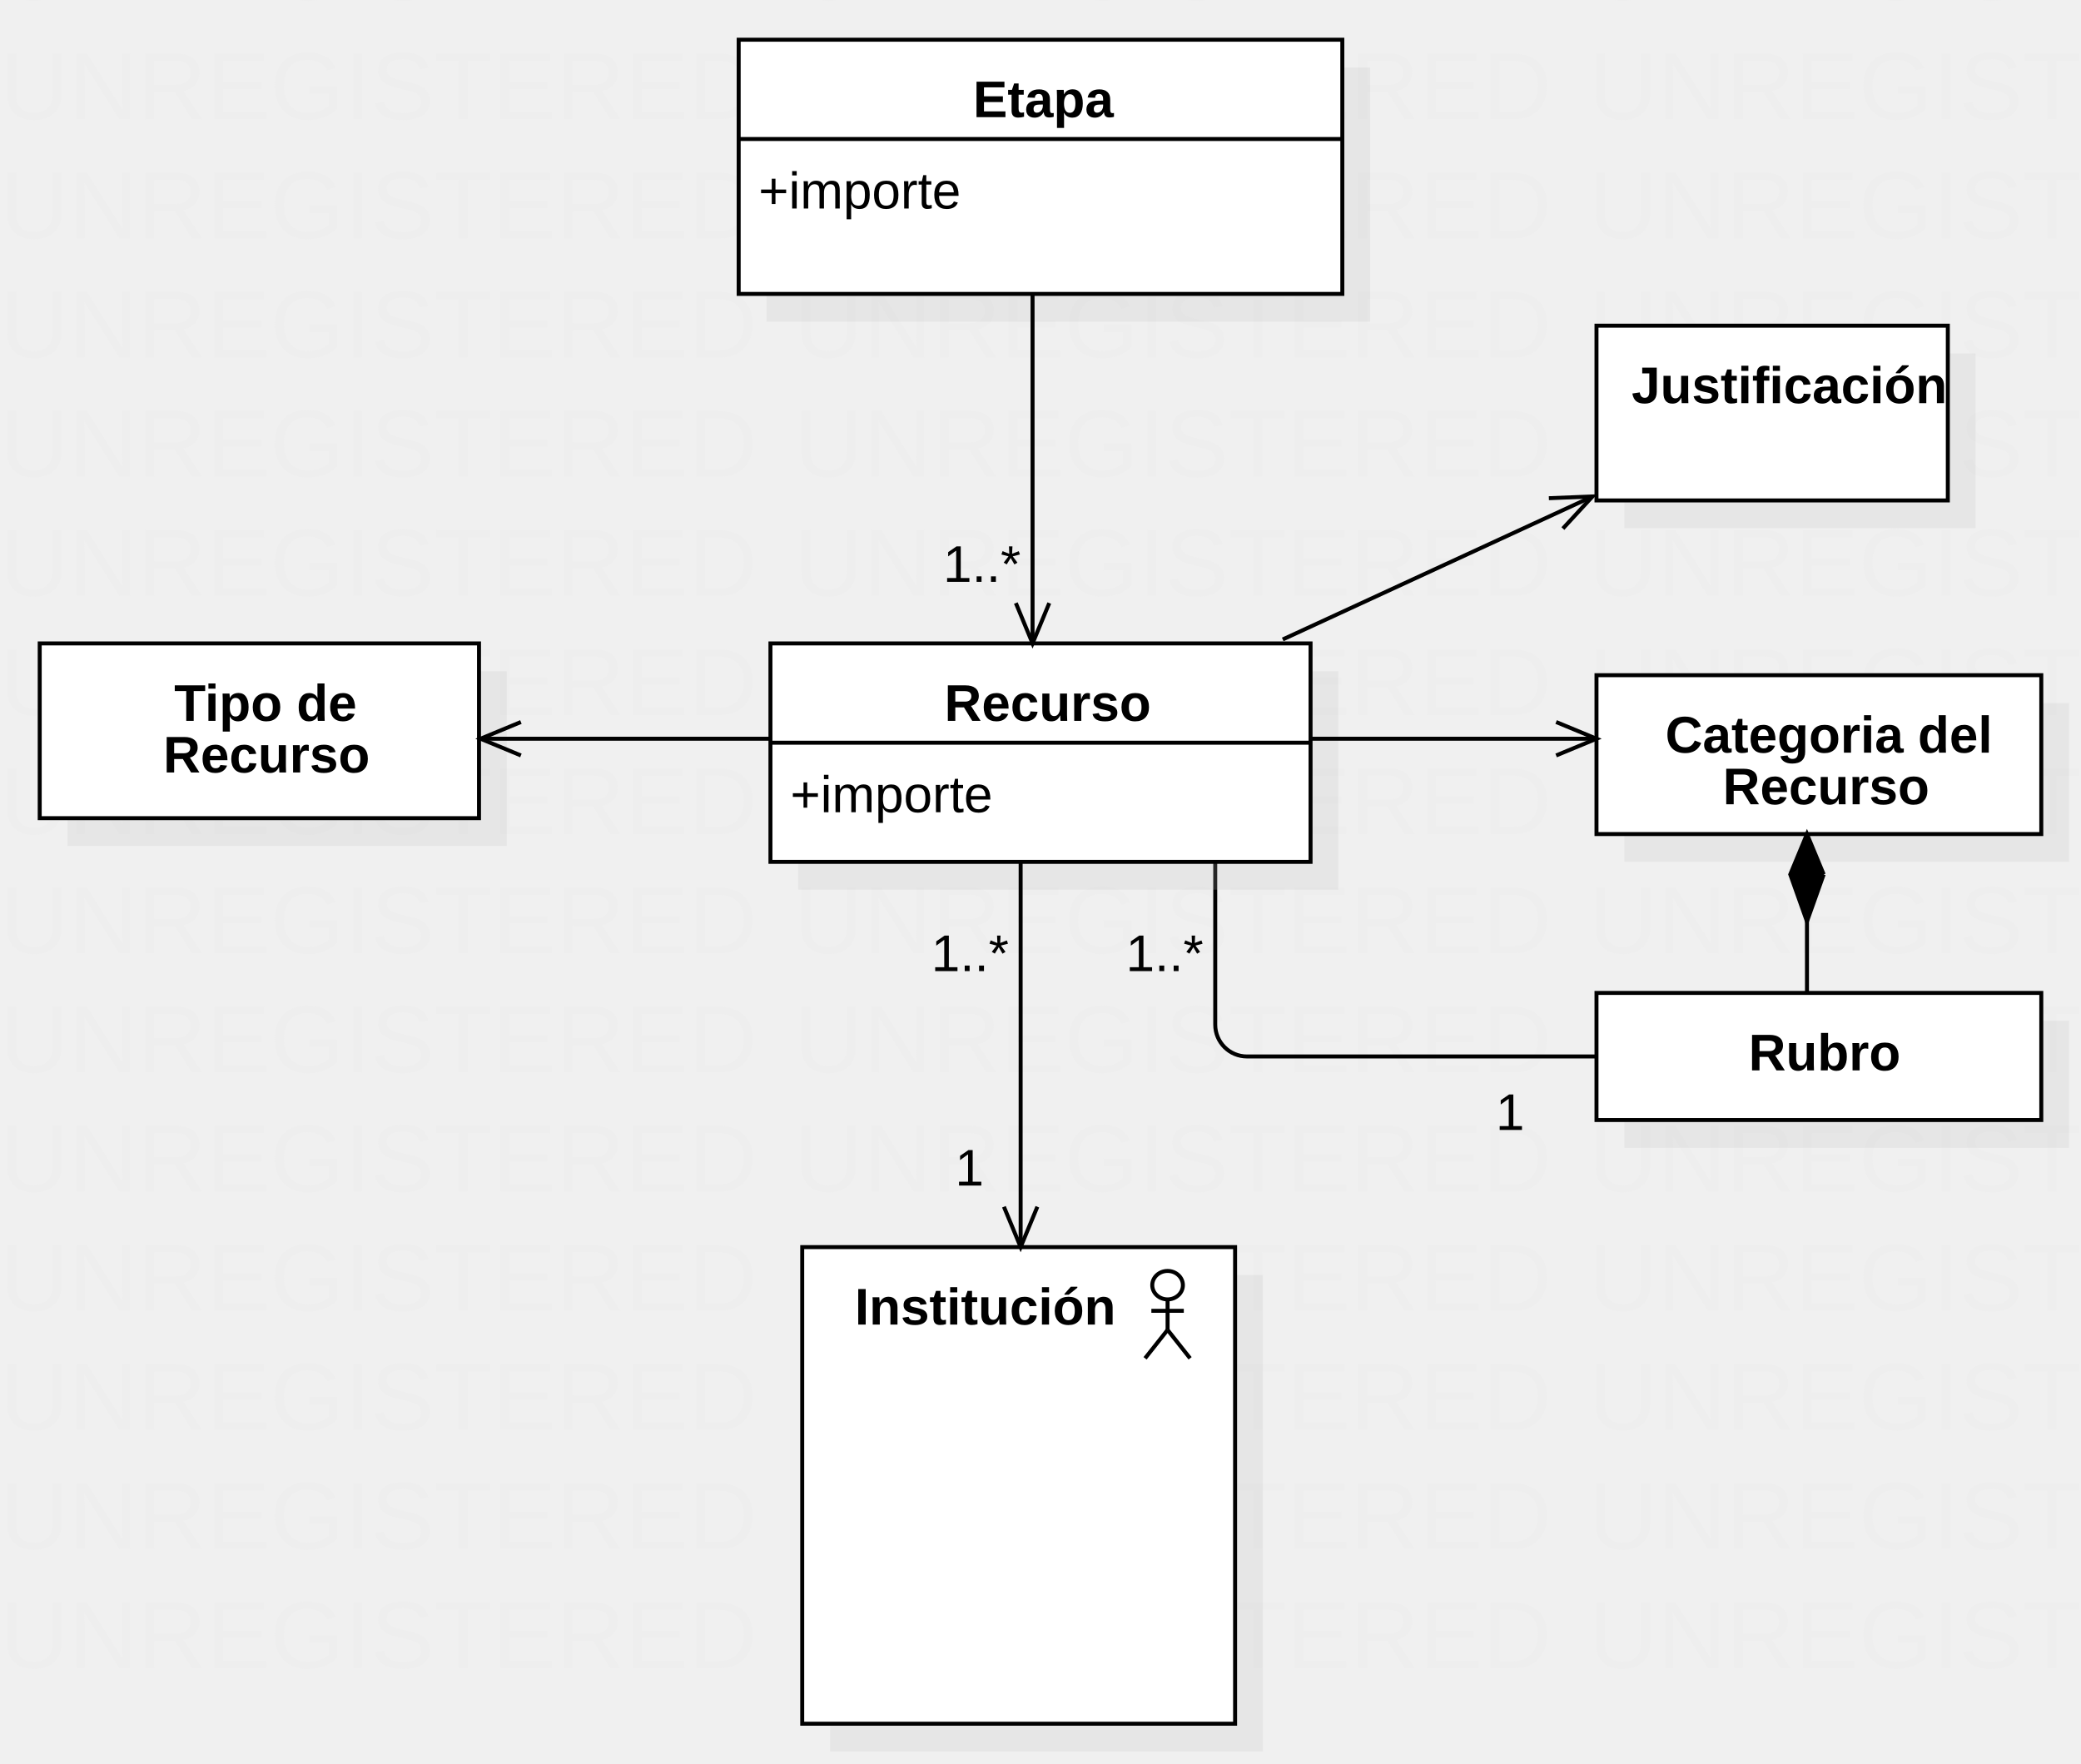
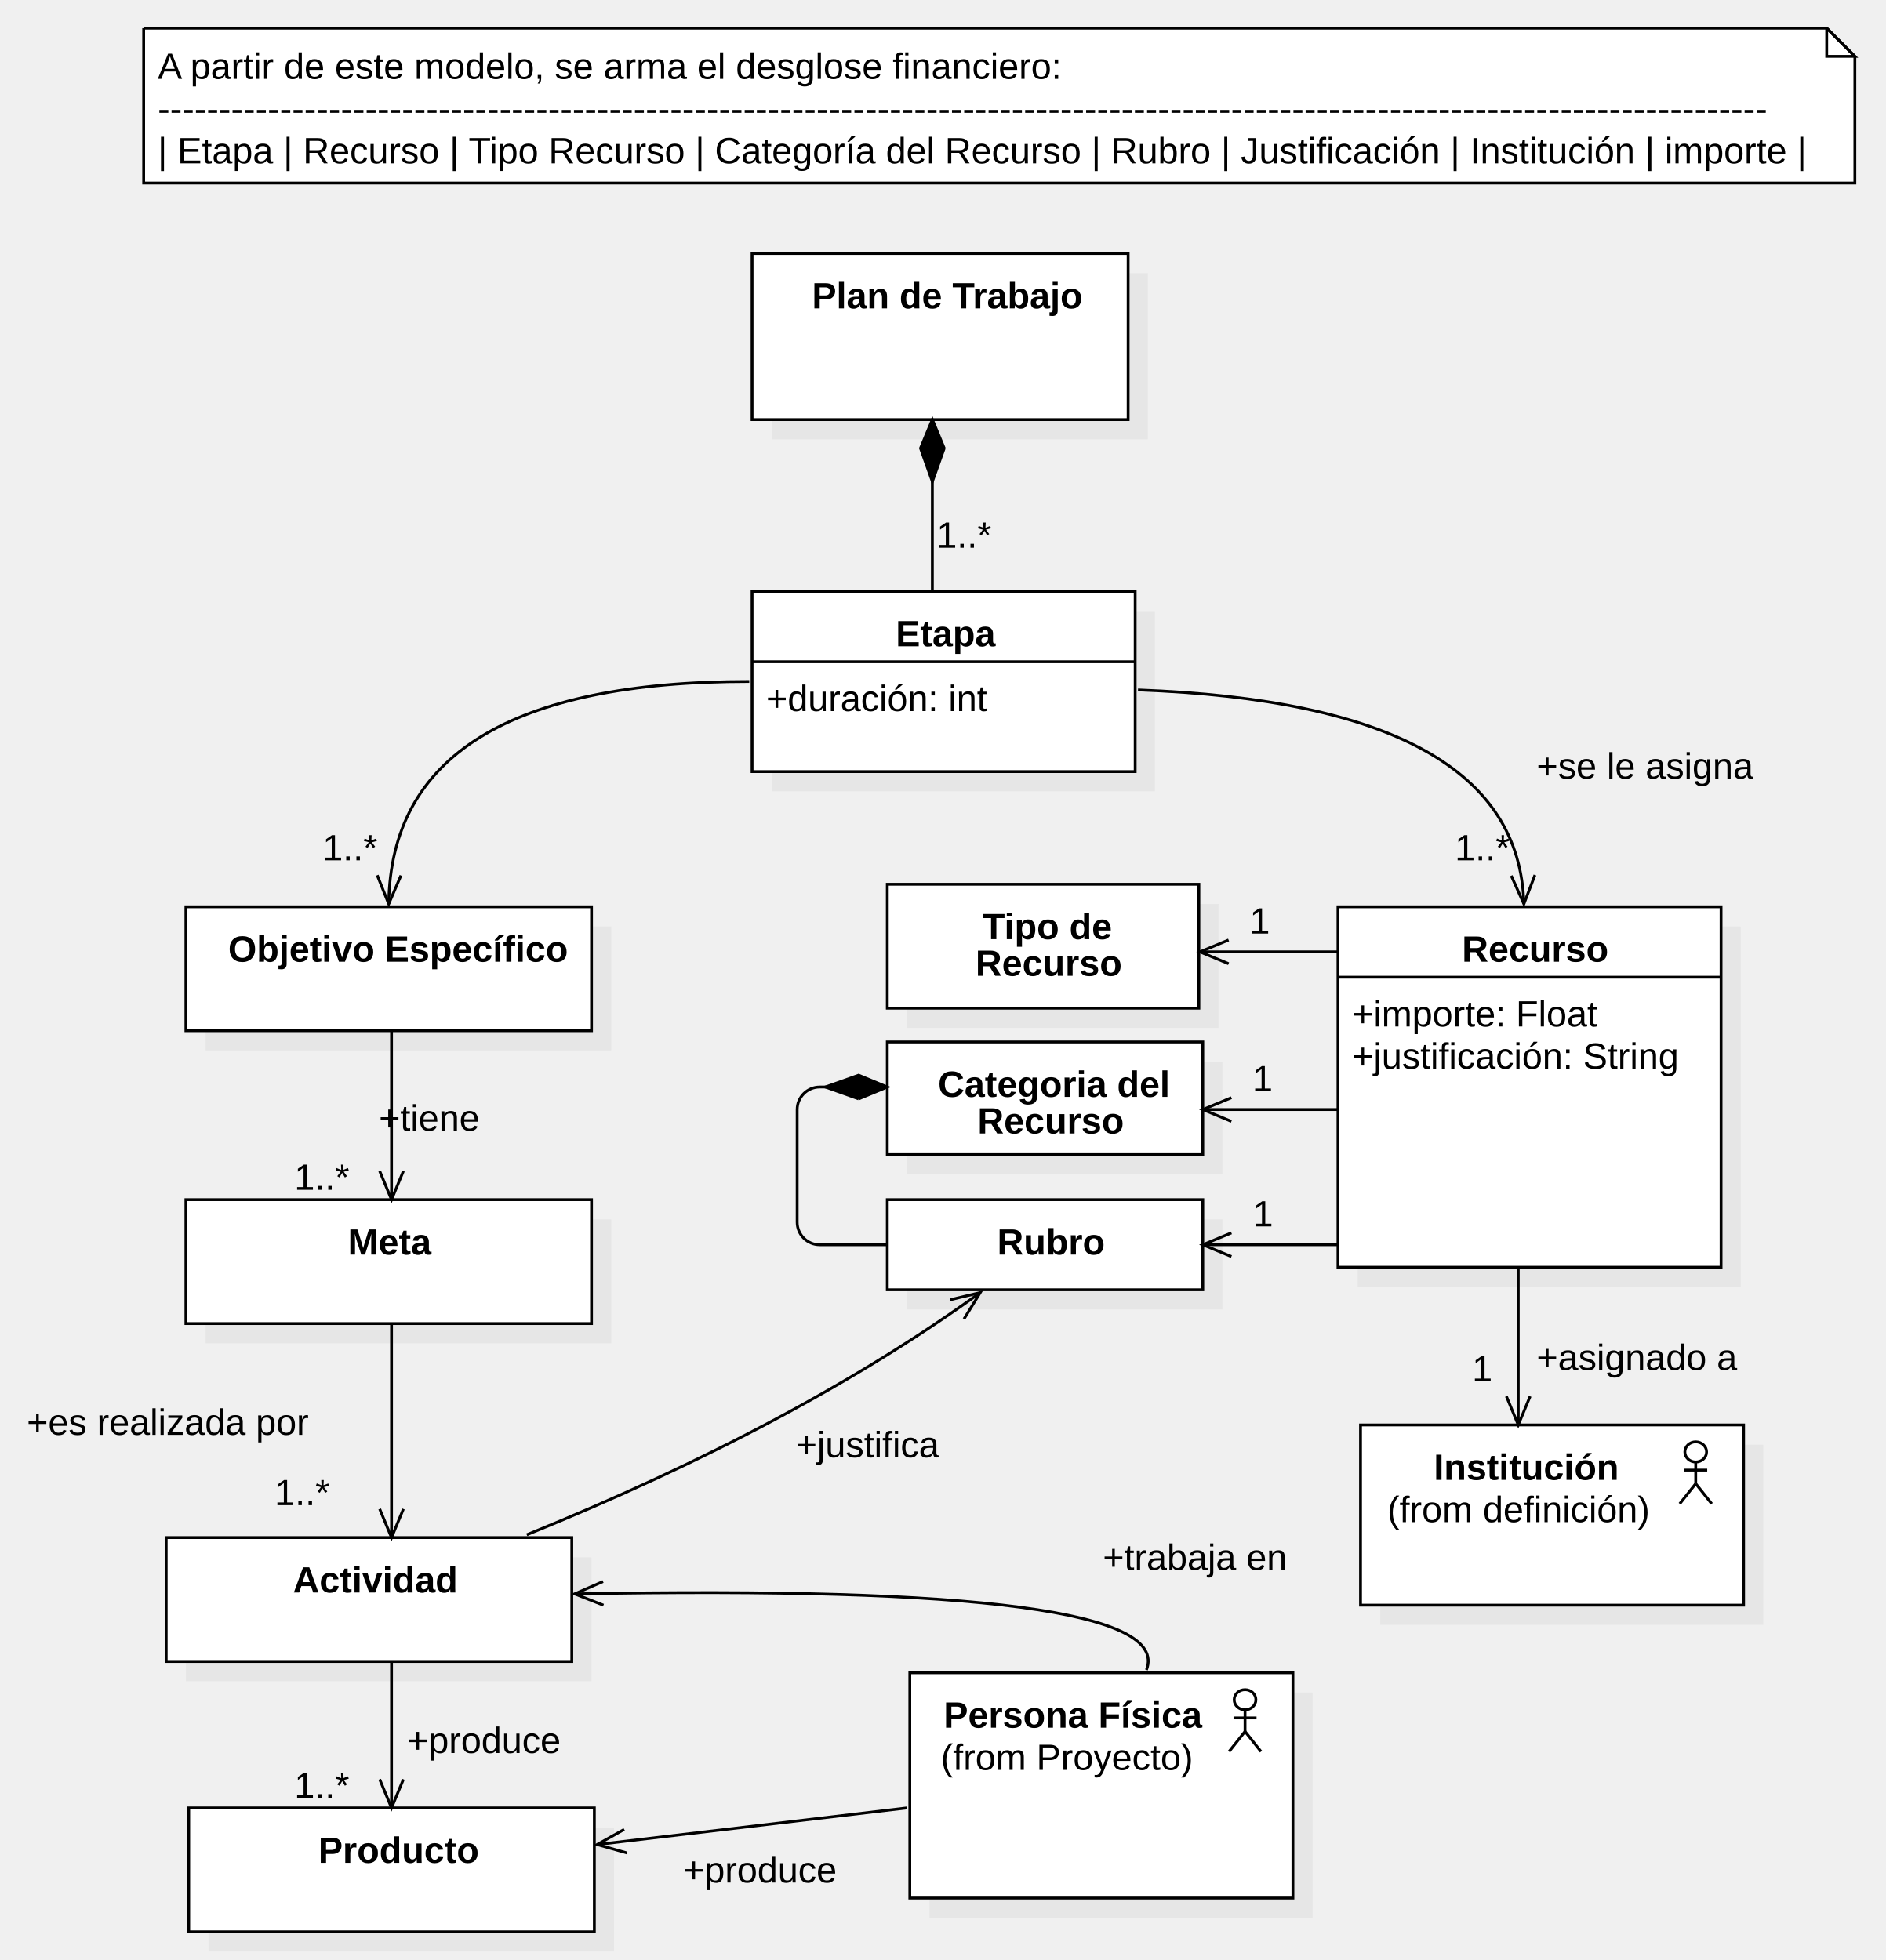
- <svg xmlns="http://www.w3.org/2000/svg" version="1.1" width="524" height="444">
+ <svg xmlns="http://www.w3.org/2000/svg" version="1.1" width="669.5" height="696">
  <defs />
  <g>
-     <text fill="#eeeeee" stroke="none" font-family="Arial" font-size="24px" font-style="normal" font-weight="normal" text-decoration="none" x="0" y="0">UNREGISTERED</text>
-     <text fill="#eeeeee" stroke="none" font-family="Arial" font-size="24px" font-style="normal" font-weight="normal" text-decoration="none" x="0" y="30">UNREGISTERED</text>
-     <text fill="#eeeeee" stroke="none" font-family="Arial" font-size="24px" font-style="normal" font-weight="normal" text-decoration="none" x="0" y="60">UNREGISTERED</text>
-     <text fill="#eeeeee" stroke="none" font-family="Arial" font-size="24px" font-style="normal" font-weight="normal" text-decoration="none" x="0" y="90">UNREGISTERED</text>
-     <text fill="#eeeeee" stroke="none" font-family="Arial" font-size="24px" font-style="normal" font-weight="normal" text-decoration="none" x="0" y="120">UNREGISTERED</text>
-     <text fill="#eeeeee" stroke="none" font-family="Arial" font-size="24px" font-style="normal" font-weight="normal" text-decoration="none" x="0" y="150">UNREGISTERED</text>
-     <text fill="#eeeeee" stroke="none" font-family="Arial" font-size="24px" font-style="normal" font-weight="normal" text-decoration="none" x="0" y="180">UNREGISTERED</text>
-     <text fill="#eeeeee" stroke="none" font-family="Arial" font-size="24px" font-style="normal" font-weight="normal" text-decoration="none" x="0" y="210">UNREGISTERED</text>
-     <text fill="#eeeeee" stroke="none" font-family="Arial" font-size="24px" font-style="normal" font-weight="normal" text-decoration="none" x="0" y="240">UNREGISTERED</text>
-     <text fill="#eeeeee" stroke="none" font-family="Arial" font-size="24px" font-style="normal" font-weight="normal" text-decoration="none" x="0" y="270">UNREGISTERED</text>
-     <text fill="#eeeeee" stroke="none" font-family="Arial" font-size="24px" font-style="normal" font-weight="normal" text-decoration="none" x="0" y="300">UNREGISTERED</text>
-     <text fill="#eeeeee" stroke="none" font-family="Arial" font-size="24px" font-style="normal" font-weight="normal" text-decoration="none" x="0" y="330">UNREGISTERED</text>
-     <text fill="#eeeeee" stroke="none" font-family="Arial" font-size="24px" font-style="normal" font-weight="normal" text-decoration="none" x="0" y="360">UNREGISTERED</text>
-     <text fill="#eeeeee" stroke="none" font-family="Arial" font-size="24px" font-style="normal" font-weight="normal" text-decoration="none" x="0" y="390">UNREGISTERED</text>
-     <text fill="#eeeeee" stroke="none" font-family="Arial" font-size="24px" font-style="normal" font-weight="normal" text-decoration="none" x="0" y="420">UNREGISTERED</text>
-     <text fill="#eeeeee" stroke="none" font-family="Arial" font-size="24px" font-style="normal" font-weight="normal" text-decoration="none" x="200" y="0">UNREGISTERED</text>
-     <text fill="#eeeeee" stroke="none" font-family="Arial" font-size="24px" font-style="normal" font-weight="normal" text-decoration="none" x="200" y="30">UNREGISTERED</text>
-     <text fill="#eeeeee" stroke="none" font-family="Arial" font-size="24px" font-style="normal" font-weight="normal" text-decoration="none" x="200" y="60">UNREGISTERED</text>
-     <text fill="#eeeeee" stroke="none" font-family="Arial" font-size="24px" font-style="normal" font-weight="normal" text-decoration="none" x="200" y="90">UNREGISTERED</text>
-     <text fill="#eeeeee" stroke="none" font-family="Arial" font-size="24px" font-style="normal" font-weight="normal" text-decoration="none" x="200" y="120">UNREGISTERED</text>
-     <text fill="#eeeeee" stroke="none" font-family="Arial" font-size="24px" font-style="normal" font-weight="normal" text-decoration="none" x="200" y="150">UNREGISTERED</text>
-     <text fill="#eeeeee" stroke="none" font-family="Arial" font-size="24px" font-style="normal" font-weight="normal" text-decoration="none" x="200" y="180">UNREGISTERED</text>
-     <text fill="#eeeeee" stroke="none" font-family="Arial" font-size="24px" font-style="normal" font-weight="normal" text-decoration="none" x="200" y="210">UNREGISTERED</text>
-     <text fill="#eeeeee" stroke="none" font-family="Arial" font-size="24px" font-style="normal" font-weight="normal" text-decoration="none" x="200" y="240">UNREGISTERED</text>
-     <text fill="#eeeeee" stroke="none" font-family="Arial" font-size="24px" font-style="normal" font-weight="normal" text-decoration="none" x="200" y="270">UNREGISTERED</text>
-     <text fill="#eeeeee" stroke="none" font-family="Arial" font-size="24px" font-style="normal" font-weight="normal" text-decoration="none" x="200" y="300">UNREGISTERED</text>
-     <text fill="#eeeeee" stroke="none" font-family="Arial" font-size="24px" font-style="normal" font-weight="normal" text-decoration="none" x="200" y="330">UNREGISTERED</text>
-     <text fill="#eeeeee" stroke="none" font-family="Arial" font-size="24px" font-style="normal" font-weight="normal" text-decoration="none" x="200" y="360">UNREGISTERED</text>
-     <text fill="#eeeeee" stroke="none" font-family="Arial" font-size="24px" font-style="normal" font-weight="normal" text-decoration="none" x="200" y="390">UNREGISTERED</text>
-     <text fill="#eeeeee" stroke="none" font-family="Arial" font-size="24px" font-style="normal" font-weight="normal" text-decoration="none" x="200" y="420">UNREGISTERED</text>
-     <text fill="#eeeeee" stroke="none" font-family="Arial" font-size="24px" font-style="normal" font-weight="normal" text-decoration="none" x="400" y="0">UNREGISTERED</text>
-     <text fill="#eeeeee" stroke="none" font-family="Arial" font-size="24px" font-style="normal" font-weight="normal" text-decoration="none" x="400" y="30">UNREGISTERED</text>
-     <text fill="#eeeeee" stroke="none" font-family="Arial" font-size="24px" font-style="normal" font-weight="normal" text-decoration="none" x="400" y="60">UNREGISTERED</text>
-     <text fill="#eeeeee" stroke="none" font-family="Arial" font-size="24px" font-style="normal" font-weight="normal" text-decoration="none" x="400" y="90">UNREGISTERED</text>
-     <text fill="#eeeeee" stroke="none" font-family="Arial" font-size="24px" font-style="normal" font-weight="normal" text-decoration="none" x="400" y="120">UNREGISTERED</text>
-     <text fill="#eeeeee" stroke="none" font-family="Arial" font-size="24px" font-style="normal" font-weight="normal" text-decoration="none" x="400" y="150">UNREGISTERED</text>
-     <text fill="#eeeeee" stroke="none" font-family="Arial" font-size="24px" font-style="normal" font-weight="normal" text-decoration="none" x="400" y="180">UNREGISTERED</text>
-     <text fill="#eeeeee" stroke="none" font-family="Arial" font-size="24px" font-style="normal" font-weight="normal" text-decoration="none" x="400" y="210">UNREGISTERED</text>
-     <text fill="#eeeeee" stroke="none" font-family="Arial" font-size="24px" font-style="normal" font-weight="normal" text-decoration="none" x="400" y="240">UNREGISTERED</text>
-     <text fill="#eeeeee" stroke="none" font-family="Arial" font-size="24px" font-style="normal" font-weight="normal" text-decoration="none" x="400" y="270">UNREGISTERED</text>
-     <text fill="#eeeeee" stroke="none" font-family="Arial" font-size="24px" font-style="normal" font-weight="normal" text-decoration="none" x="400" y="300">UNREGISTERED</text>
-     <text fill="#eeeeee" stroke="none" font-family="Arial" font-size="24px" font-style="normal" font-weight="normal" text-decoration="none" x="400" y="330">UNREGISTERED</text>
-     <text fill="#eeeeee" stroke="none" font-family="Arial" font-size="24px" font-style="normal" font-weight="normal" text-decoration="none" x="400" y="360">UNREGISTERED</text>
-     <text fill="#eeeeee" stroke="none" font-family="Arial" font-size="24px" font-style="normal" font-weight="normal" text-decoration="none" x="400" y="390">UNREGISTERED</text>
-     <text fill="#eeeeee" stroke="none" font-family="Arial" font-size="24px" font-style="normal" font-weight="normal" text-decoration="none" x="400" y="420">UNREGISTERED</text>
-     <g transform="translate(-54,-638) scale(1,1)">
-       <rect fill="#C0C0C0" stroke="none" x="247" y="655" width="152" height="64" opacity="0.2" />
-     </g>
-     <g transform="translate(-54,-638) scale(1,1)">
-       <rect fill="#ffffff" stroke="none" x="240" y="648" width="152" height="64" />
-     </g>
-     <g transform="translate(-54,-638) scale(1,1)">
-       <path fill="none" stroke="#000000" d="M 240 648 L 392 648 L 392 712 L 240 712 L 240 648 Z Z" stroke-miterlimit="10" />
-     </g>
-     <g transform="translate(-54,-638) scale(1,1)">
-       <path fill="none" stroke="#000000" d="M 240 673 L 392 673" stroke-miterlimit="10" />
-     </g>
-     <g transform="translate(-54,-638) scale(1,1)">
-       <g>
-         <path fill="none" stroke="none" />
-         <text fill="#000000" stroke="none" font-family="Arial" font-size="13px" font-style="normal" font-weight="bold" text-decoration="none" x="299.014" y="667.5">Etapa</text>
-       </g>
-     </g>
-     <g transform="translate(-54,-638) scale(1,1)">
-       <g>
-         <path fill="none" stroke="none" />
-         <text fill="#000000" stroke="none" font-family="Arial" font-size="13px" font-style="normal" font-weight="normal" text-decoration="none" x="245" y="690.5">+importe</text>
-       </g>
-     </g>
-     <g transform="translate(-54,-638) scale(1,1)">
-       <rect fill="#C0C0C0" stroke="none" x="463" y="895" width="112" height="32" opacity="0.2" />
-     </g>
-     <g transform="translate(-54,-638) scale(1,1)">
-       <rect fill="#ffffff" stroke="none" x="456" y="888" width="112" height="32" />
-     </g>
-     <g transform="translate(-54,-638) scale(1,1)">
-       <path fill="none" stroke="#000000" d="M 456 888 L 568 888 L 568 920 L 456 920 L 456 888 Z Z" stroke-miterlimit="10" />
-     </g>
-     <g transform="translate(-54,-638) scale(1,1)">
-       <g>
-         <path fill="none" stroke="none" />
-         <text fill="#000000" stroke="none" font-family="Arial" font-size="13px" font-style="normal" font-weight="bold" text-decoration="none" x="494.296" y="907.5">Rubro</text>
-       </g>
-     </g>
-     <g transform="translate(-54,-638) scale(1,1)">
-       <path fill="none" stroke="#000000" d="M 360 855 L 360 896 M 360 896 A 8 8 0 0 0 368 904 L 456 904" stroke-miterlimit="10" />
-     </g>
-     <g transform="translate(-54,-638) scale(1,1)">
-       <g>
-         <path fill="none" stroke="none" />
-         <text fill="#000000" stroke="none" font-family="Arial" font-size="13px" font-style="normal" font-weight="normal" text-decoration="none" x="337.5" y="882.5">1..*</text>
-       </g>
-     </g>
-     <g transform="translate(-54,-638) scale(1,1)">
-       <g>
-         <path fill="none" stroke="none" />
-         <text fill="#000000" stroke="none" font-family="Arial" font-size="13px" font-style="normal" font-weight="normal" text-decoration="none" x="430.641" y="922.5">1</text>
-       </g>
-     </g>
-     <g transform="translate(-54,-638) scale(1,1)">
-       <rect fill="#C0C0C0" stroke="none" x="71" y="807" width="110.613" height="44" opacity="0.2" />
-     </g>
-     <g transform="translate(-54,-638) scale(1,1)">
-       <rect fill="#ffffff" stroke="none" x="64" y="800" width="110.613" height="44" />
-     </g>
-     <g transform="translate(-54,-638) scale(1,1)">
-       <path fill="none" stroke="#000000" d="M 64 800 L 174.613 800 L 174.613 844 L 64 844 L 64 800 Z Z" stroke-miterlimit="10" />
-     </g>
-     <g transform="translate(-54,-638) scale(1,1)">
-       <g>
-         <path fill="none" stroke="none" />
-         <text fill="#000000" stroke="none" font-family="Arial" font-size="13px" font-style="normal" font-weight="bold" text-decoration="none" x="97.867" y="819.5">Tipo de</text>
-         <text fill="#000000" stroke="none" font-family="Arial" font-size="13px" font-style="normal" font-weight="bold" text-decoration="none" x="95.103" y="832.5">Recurso</text>
-       </g>
-     </g>
-     <g transform="translate(-54,-638) scale(1,1)">
-       <rect fill="#C0C0C0" stroke="none" x="463" y="815" width="112" height="40" opacity="0.2" />
-     </g>
-     <g transform="translate(-54,-638) scale(1,1)">
-       <rect fill="#ffffff" stroke="none" x="456" y="808" width="112" height="40" />
-     </g>
-     <g transform="translate(-54,-638) scale(1,1)">
-       <path fill="none" stroke="#000000" d="M 456 808 L 568 808 L 568 848 L 456 848 L 456 808 Z Z" stroke-miterlimit="10" />
-     </g>
-     <g transform="translate(-54,-638) scale(1,1)">
-       <g>
-         <path fill="none" stroke="none" />
-         <text fill="#000000" stroke="none" font-family="Arial" font-size="13px" font-style="normal" font-weight="bold" text-decoration="none" x="473.336" y="827.5">Categoria del</text>
-         <text fill="#000000" stroke="none" font-family="Arial" font-size="13px" font-style="normal" font-weight="bold" text-decoration="none" x="487.796" y="840.5">Recurso</text>
-       </g>
-     </g>
-     <g transform="translate(-54,-638) scale(1,1)">
-       <rect fill="#C0C0C0" stroke="none" x="255" y="807" width="136" height="55" opacity="0.2" />
-     </g>
-     <g transform="translate(-54,-638) scale(1,1)">
-       <rect fill="#ffffff" stroke="none" x="248" y="800" width="136" height="55" />
-     </g>
-     <g transform="translate(-54,-638) scale(1,1)">
-       <path fill="none" stroke="#000000" d="M 248 800 L 384 800 L 384 855 L 248 855 L 248 800 Z Z" stroke-miterlimit="10" />
-     </g>
-     <g transform="translate(-54,-638) scale(1,1)">
-       <path fill="none" stroke="#000000" d="M 248 825 L 384 825" stroke-miterlimit="10" />
-     </g>
-     <g transform="translate(-54,-638) scale(1,1)">
-       <g>
-         <path fill="none" stroke="none" />
-         <text fill="#000000" stroke="none" font-family="Arial" font-size="13px" font-style="normal" font-weight="bold" text-decoration="none" x="291.796" y="819.5">Recurso</text>
-       </g>
-     </g>
-     <g transform="translate(-54,-638) scale(1,1)">
-       <g>
-         <path fill="none" stroke="none" />
-         <text fill="#000000" stroke="none" font-family="Arial" font-size="13px" font-style="normal" font-weight="normal" text-decoration="none" x="253" y="842.5">+importe</text>
-       </g>
-     </g>
-     <g transform="translate(-54,-638) scale(1,1)">
-       <path fill="none" stroke="#000000" d="M 314 712 L 314 800" stroke-miterlimit="10" />
-     </g>
-     <g transform="translate(-54,-638) scale(1,1)">
-       <path fill="none" stroke="#000000" d="M 309.79 789.837 L 314 800 L 318.21 789.837" stroke-miterlimit="10" />
-     </g>
-     <g transform="translate(-54,-638) scale(1,1)">
-       <g>
-         <path fill="none" stroke="none" />
-         <text fill="#000000" stroke="none" font-family="Arial" font-size="13px" font-style="normal" font-weight="normal" text-decoration="none" x="291.5" y="784.5">1..*</text>
-       </g>
-     </g>
-     <g transform="translate(-54,-638) scale(1,1)">
-       <path fill="none" stroke="#000000" d="M 248 824 L 175 824" stroke-miterlimit="10" />
-     </g>
-     <g transform="translate(-54,-638) scale(1,1)">
-       <path fill="none" stroke="#000000" d="M 185.163 819.79 L 175 824 L 185.163 828.21" stroke-miterlimit="10" />
-     </g>
-     <g transform="translate(-54,-638) scale(1,1)">
-       <path fill="none" stroke="#000000" d="M 384 824 L 456 824" stroke-miterlimit="10" />
-     </g>
-     <g transform="translate(-54,-638) scale(1,1)">
-       <path fill="none" stroke="#000000" d="M 445.837 828.21 L 456 824 L 445.837 819.79" stroke-miterlimit="10" />
-     </g>
-     <g transform="translate(-54,-638) scale(1,1)">
-       <path fill="none" stroke="#000000" d="M 509 888 L 509 848" stroke-miterlimit="10" />
-     </g>
-     <g transform="translate(-54,-638) scale(1,1)">
-       <path fill="#000000" stroke="none" d="M 513.21 858.163 L 509 848 L 504.79 858.163 L 509 870" />
-     </g>
-     <g transform="translate(-54,-638) scale(1,1)">
-       <path fill="none" stroke="#000000" d="M 513.21 858.163 L 509 848 L 504.79 858.163 L 509 870 L 513.21 858.163" stroke-miterlimit="10" />
-     </g>
-     <g transform="translate(-54,-638) scale(1,1)">
-       <rect fill="#C0C0C0" stroke="none" x="263" y="959" width="109" height="120" opacity="0.2" />
-     </g>
-     <g transform="translate(-54,-638) scale(1,1)">
-       <rect fill="#ffffff" stroke="none" x="256" y="952" width="109" height="120" />
-     </g>
-     <g transform="translate(-54,-638) scale(1,1)">
-       <path fill="none" stroke="#000000" d="M 256 952 L 365 952 L 365 1072 L 256 1072 L 256 952 Z Z" stroke-miterlimit="10" />
-     </g>
-     <g transform="translate(-54,-638) scale(1,1)">
-       <path fill="#ffffff" stroke="none" d="M 344.143 961.58 C 344.143 959.603 345.87 958 348 958 C 350.13 958 351.857 959.603 351.857 961.58 C 351.857 963.557 350.13 965.16 348 965.16 C 345.87 965.16 344.143 963.557 344.143 961.58 Z" />
-     </g>
-     <g transform="translate(-54,-638) scale(1,1)">
-       <path fill="none" stroke="#000000" d="M 344.143 961.58 C 344.143 959.603 345.87 958 348 958 C 350.13 958 351.857 959.603 351.857 961.58 C 351.857 963.557 350.13 965.16 348 965.16 C 345.87 965.16 344.143 963.557 344.143 961.58 Z" stroke-miterlimit="10" />
-     </g>
-     <g transform="translate(-54,-638) scale(1,1)">
-       <path fill="none" stroke="#000000" d="M 348 965.16 L 348 972.84" stroke-miterlimit="10" />
-     </g>
-     <g transform="translate(-54,-638) scale(1,1)">
-       <path fill="none" stroke="#000000" d="M 343.916 968.04 L 352.084 968.04" stroke-miterlimit="10" />
-     </g>
-     <g transform="translate(-54,-638) scale(1,1)">
-       <path fill="none" stroke="#000000" d="M 348 972.84 L 342.327 980" stroke-miterlimit="10" />
-     </g>
-     <g transform="translate(-54,-638) scale(1,1)">
-       <path fill="none" stroke="#000000" d="M 348 972.84 L 353.673 980" stroke-miterlimit="10" />
-     </g>
-     <g transform="translate(-54,-638) scale(1,1)">
-       <g>
-         <path fill="none" stroke="none" />
-         <text fill="#000000" stroke="none" font-family="Arial" font-size="13px" font-style="normal" font-weight="bold" text-decoration="none" x="269.234" y="971.5">Institución</text>
-       </g>
-     </g>
-     <g transform="translate(-54,-638) scale(1,1)">
-       <path fill="none" stroke="#000000" d="M 311 855 L 311 952" stroke-miterlimit="10" />
-     </g>
-     <g transform="translate(-54,-638) scale(1,1)">
-       <path fill="none" stroke="#000000" d="M 306.79 941.837 L 311 952 L 315.21 941.837" stroke-miterlimit="10" />
-     </g>
-     <g transform="translate(-54,-638) scale(1,1)">
-       <g>
-         <path fill="none" stroke="none" />
-         <text fill="#000000" stroke="none" font-family="Arial" font-size="13px" font-style="normal" font-weight="normal" text-decoration="none" x="288.5" y="882.5">1..*</text>
-       </g>
-     </g>
-     <g transform="translate(-54,-638) scale(1,1)">
-       <g>
-         <path fill="none" stroke="none" />
-         <text fill="#000000" stroke="none" font-family="Arial" font-size="13px" font-style="normal" font-weight="normal" text-decoration="none" x="294.5" y="936.5">1</text>
-       </g>
-     </g>
-     <g transform="translate(-54,-638) scale(1,1)">
-       <rect fill="#C0C0C0" stroke="none" x="463" y="727" width="88.466" height="44" opacity="0.2" />
-     </g>
-     <g transform="translate(-54,-638) scale(1,1)">
-       <rect fill="#ffffff" stroke="none" x="456" y="720" width="88.466" height="44" />
-     </g>
-     <g transform="translate(-54,-638) scale(1,1)">
-       <path fill="none" stroke="#000000" d="M 456 720 L 544.466 720 L 544.466 764 L 456 764 L 456 720 Z Z" stroke-miterlimit="10" />
-     </g>
-     <g transform="translate(-54,-638) scale(1,1)">
-       <g>
-         <path fill="none" stroke="none" />
-         <text fill="#000000" stroke="none" font-family="Arial" font-size="13px" font-style="normal" font-weight="bold" text-decoration="none" x="464.829" y="739.5">Justificación</text>
-       </g>
-     </g>
-     <g transform="translate(-54,-638) scale(1,1)">
-       <path fill="none" stroke="#000000" d="M 377 799 L 455 763" stroke-miterlimit="10" />
-     </g>
-     <g transform="translate(-54,-638) scale(1,1)">
-       <path fill="none" stroke="#000000" d="M 447.537 771.081 L 455 763 L 444.009 763.437" stroke-miterlimit="10" />
+     <g transform="translate(-165,-14) scale(1,1)">
+       <rect fill="#C0C0C0" stroke="none" x="439" y="231" width="136" height="64" opacity="0.2" />
+     </g>
+     <g transform="translate(-165,-14) scale(1,1)">
+       <rect fill="#ffffff" stroke="none" x="432" y="224" width="136" height="64" />
+     </g>
+     <g transform="translate(-165,-14) scale(1,1)">
+       <path fill="none" stroke="#000000" d="M 432 224 L 568 224 L 568 288 L 432 288 L 432 224 Z Z" stroke-miterlimit="10" />
+     </g>
+     <g transform="translate(-165,-14) scale(1,1)">
+       <path fill="none" stroke="#000000" d="M 432 249 L 568 249" stroke-miterlimit="10" />
+     </g>
+     <g transform="translate(-165,-14) scale(1,1)">
+       <g>
+         <path fill="none" stroke="none" />
+         <text fill="#000000" stroke="none" font-family="Arial" font-size="13px" font-style="normal" font-weight="bold" text-decoration="none" x="483" y="243.5">Etapa</text>
+       </g>
+     </g>
+     <g transform="translate(-165,-14) scale(1,1)">
+       <g>
+         <path fill="none" stroke="none" />
+         <text fill="#000000" stroke="none" font-family="Arial" font-size="13px" font-style="normal" font-weight="normal" text-decoration="none" x="437" y="266.5">+duración: int</text>
+       </g>
+     </g>
+     <g transform="translate(-165,-14) scale(1,1)">
+       <rect fill="#C0C0C0" stroke="none" x="487" y="447" width="112" height="32" opacity="0.2" />
+     </g>
+     <g transform="translate(-165,-14) scale(1,1)">
+       <rect fill="#ffffff" stroke="none" x="480" y="440" width="112" height="32" />
+     </g>
+     <g transform="translate(-165,-14) scale(1,1)">
+       <path fill="none" stroke="#000000" d="M 480 440 L 592 440 L 592 472 L 480 472 L 480 440 Z Z" stroke-miterlimit="10" />
+     </g>
+     <g transform="translate(-165,-14) scale(1,1)">
+       <g>
+         <path fill="none" stroke="none" />
+         <text fill="#000000" stroke="none" font-family="Arial" font-size="13px" font-style="normal" font-weight="bold" text-decoration="none" x="519" y="459.5">Rubro</text>
+       </g>
+     </g>
+     <g transform="translate(-165,-14) scale(1,1)">
+       <path fill="none" stroke="#000000" d="M 640 456 L 592 456" stroke-miterlimit="10" />
+     </g>
+     <g transform="translate(-165,-14) scale(1,1)">
+       <path fill="none" stroke="#000000" d="M 602.163 451.79 L 592 456 L 602.163 460.21" stroke-miterlimit="10" />
+     </g>
+     <g transform="translate(-165,-14) scale(1,1)">
+       <g>
+         <path fill="none" stroke="none" />
+         <text fill="#000000" stroke="none" font-family="Arial" font-size="13px" font-style="normal" font-weight="normal" text-decoration="none" x="609.756" y="449.5">1</text>
+       </g>
+     </g>
+     <g transform="translate(-165,-14) scale(1,1)">
+       <rect fill="#C0C0C0" stroke="none" x="487" y="335" width="110.613" height="44" opacity="0.2" />
+     </g>
+     <g transform="translate(-165,-14) scale(1,1)">
+       <rect fill="#ffffff" stroke="none" x="480" y="328" width="110.613" height="44" />
+     </g>
+     <g transform="translate(-165,-14) scale(1,1)">
+       <path fill="none" stroke="#000000" d="M 480 328 L 590.613 328 L 590.613 372 L 480 372 L 480 328 Z Z" stroke-miterlimit="10" />
+     </g>
+     <g transform="translate(-165,-14) scale(1,1)">
+       <g>
+         <path fill="none" stroke="none" />
+         <text fill="#000000" stroke="none" font-family="Arial" font-size="13px" font-style="normal" font-weight="bold" text-decoration="none" x="513.807" y="347.5">Tipo de</text>
+         <text fill="#000000" stroke="none" font-family="Arial" font-size="13px" font-style="normal" font-weight="bold" text-decoration="none" x="511.307" y="360.5">Recurso</text>
+       </g>
+     </g>
+     <g transform="translate(-165,-14) scale(1,1)">
+       <rect fill="#C0C0C0" stroke="none" x="487" y="391" width="112" height="40" opacity="0.2" />
+     </g>
+     <g transform="translate(-165,-14) scale(1,1)">
+       <rect fill="#ffffff" stroke="none" x="480" y="384" width="112" height="40" />
+     </g>
+     <g transform="translate(-165,-14) scale(1,1)">
+       <path fill="none" stroke="#000000" d="M 480 384 L 592 384 L 592 424 L 480 424 L 480 384 Z Z" stroke-miterlimit="10" />
+     </g>
+     <g transform="translate(-165,-14) scale(1,1)">
+       <g>
+         <path fill="none" stroke="none" />
+         <text fill="#000000" stroke="none" font-family="Arial" font-size="13px" font-style="normal" font-weight="bold" text-decoration="none" x="498" y="403.5">Categoria del</text>
+         <text fill="#000000" stroke="none" font-family="Arial" font-size="13px" font-style="normal" font-weight="bold" text-decoration="none" x="512" y="416.5">Recurso</text>
+       </g>
+     </g>
+     <g transform="translate(-165,-14) scale(1,1)">
+       <rect fill="#C0C0C0" stroke="none" x="647" y="343" width="136" height="128" opacity="0.2" />
+     </g>
+     <g transform="translate(-165,-14) scale(1,1)">
+       <rect fill="#ffffff" stroke="none" x="640" y="336" width="136" height="128" />
+     </g>
+     <g transform="translate(-165,-14) scale(1,1)">
+       <path fill="none" stroke="#000000" d="M 640 336 L 776 336 L 776 464 L 640 464 L 640 336 Z Z" stroke-miterlimit="10" />
+     </g>
+     <g transform="translate(-165,-14) scale(1,1)">
+       <path fill="none" stroke="#000000" d="M 640 361 L 776 361" stroke-miterlimit="10" />
+     </g>
+     <g transform="translate(-165,-14) scale(1,1)">
+       <g>
+         <path fill="none" stroke="none" />
+         <text fill="#000000" stroke="none" font-family="Arial" font-size="13px" font-style="normal" font-weight="bold" text-decoration="none" x="684" y="355.5">Recurso</text>
+       </g>
+     </g>
+     <g transform="translate(-165,-14) scale(1,1)">
+       <g>
+         <path fill="none" stroke="none" />
+         <text fill="#000000" stroke="none" font-family="Arial" font-size="13px" font-style="normal" font-weight="normal" text-decoration="none" x="645" y="378.5">+importe: Float</text>
+       </g>
+     </g>
+     <g transform="translate(-165,-14) scale(1,1)">
+       <g>
+         <path fill="none" stroke="none" />
+         <text fill="#000000" stroke="none" font-family="Arial" font-size="13px" font-style="normal" font-weight="normal" text-decoration="none" x="645" y="393.5">+justificación: String</text>
+       </g>
+     </g>
+     <g transform="translate(-165,-14) scale(1,1)">
+       <path fill="none" stroke="#000000" d="M 640 352 L 591 352" stroke-miterlimit="10" />
+     </g>
+     <g transform="translate(-165,-14) scale(1,1)">
+       <path fill="none" stroke="#000000" d="M 601.163 347.79 L 591 352 L 601.163 356.21" stroke-miterlimit="10" />
+     </g>
+     <g transform="translate(-165,-14) scale(1,1)">
+       <g>
+         <path fill="none" stroke="none" />
+         <text fill="#000000" stroke="none" font-family="Arial" font-size="13px" font-style="normal" font-weight="normal" text-decoration="none" x="608.615" y="345.5">1</text>
+       </g>
+     </g>
+     <g transform="translate(-165,-14) scale(1,1)">
+       <path fill="none" stroke="#000000" d="M 640 408 L 592 408" stroke-miterlimit="10" />
+     </g>
+     <g transform="translate(-165,-14) scale(1,1)">
+       <path fill="none" stroke="#000000" d="M 602.163 403.79 L 592 408 L 602.163 412.21" stroke-miterlimit="10" />
+     </g>
+     <g transform="translate(-165,-14) scale(1,1)">
+       <g>
+         <path fill="none" stroke="none" />
+         <text fill="#000000" stroke="none" font-family="Arial" font-size="13px" font-style="normal" font-weight="normal" text-decoration="none" x="609.615" y="401.5">1</text>
+       </g>
+     </g>
+     <g transform="translate(-165,-14) scale(1,1)">
+       <path fill="none" stroke="#000000" d="M 480 456 L 456 456 M 456 456 A 8 8 0 0 1 448 448 L 448 408 M 448 408 A 8 8 0 0 1 456 400 L 480 400" stroke-miterlimit="10" />
+     </g>
+     <g transform="translate(-165,-14) scale(1,1)">
+       <path fill="#000000" stroke="none" d="M 469.837 404.21 L 480 400 L 469.837 395.79 L 458 400" />
+     </g>
+     <g transform="translate(-165,-14) scale(1,1)">
+       <path fill="none" stroke="#000000" d="M 469.837 404.21 L 480 400 L 469.837 395.79 L 458 400 L 469.837 404.21" stroke-miterlimit="10" />
+     </g>
+     <g transform="translate(-165,-14) scale(1,1)">
+       <rect fill="#C0C0C0" stroke="none" x="655" y="527" width="136" height="64" opacity="0.2" />
+     </g>
+     <g transform="translate(-165,-14) scale(1,1)">
+       <rect fill="#ffffff" stroke="none" x="648" y="520" width="136" height="64" />
+     </g>
+     <g transform="translate(-165,-14) scale(1,1)">
+       <path fill="none" stroke="#000000" d="M 648 520 L 784 520 L 784 584 L 648 584 L 648 520 Z Z" stroke-miterlimit="10" />
+     </g>
+     <g transform="translate(-165,-14) scale(1,1)">
+       <path fill="#ffffff" stroke="none" d="M 763.143 529.58 C 763.143 527.603 764.87 526 767 526 C 769.13 526 770.857 527.603 770.857 529.58 C 770.857 531.557 769.13 533.16 767 533.16 C 764.87 533.16 763.143 531.557 763.143 529.58 Z" />
+     </g>
+     <g transform="translate(-165,-14) scale(1,1)">
+       <path fill="none" stroke="#000000" d="M 763.143 529.58 C 763.143 527.603 764.87 526 767 526 C 769.13 526 770.857 527.603 770.857 529.58 C 770.857 531.557 769.13 533.16 767 533.16 C 764.87 533.16 763.143 531.557 763.143 529.58 Z" stroke-miterlimit="10" />
+     </g>
+     <g transform="translate(-165,-14) scale(1,1)">
+       <path fill="none" stroke="#000000" d="M 767 533.16 L 767 540.84" stroke-miterlimit="10" />
+     </g>
+     <g transform="translate(-165,-14) scale(1,1)">
+       <path fill="none" stroke="#000000" d="M 762.916 536.04 L 771.084 536.04" stroke-miterlimit="10" />
+     </g>
+     <g transform="translate(-165,-14) scale(1,1)">
+       <path fill="none" stroke="#000000" d="M 767 540.84 L 761.327 548" stroke-miterlimit="10" />
+     </g>
+     <g transform="translate(-165,-14) scale(1,1)">
+       <path fill="none" stroke="#000000" d="M 767 540.84 L 772.673 548" stroke-miterlimit="10" />
+     </g>
+     <g transform="translate(-165,-14) scale(1,1)">
+       <g>
+         <path fill="none" stroke="none" />
+         <text fill="#000000" stroke="none" font-family="Arial" font-size="13px" font-style="normal" font-weight="bold" text-decoration="none" x="674" y="539.5">Institución</text>
+       </g>
+     </g>
+     <g transform="translate(-165,-14) scale(1,1)">
+       <g>
+         <path fill="none" stroke="none" />
+         <text fill="#000000" stroke="none" font-family="Arial" font-size="13px" font-style="normal" font-weight="normal" text-decoration="none" x="657.5" y="554.5">(from definición)</text>
+       </g>
+     </g>
+     <g transform="translate(-165,-14) scale(1,1)">
+       <path fill="none" stroke="#000000" d="M 704 464 L 704 520" stroke-miterlimit="10" />
+     </g>
+     <g transform="translate(-165,-14) scale(1,1)">
+       <path fill="none" stroke="#000000" d="M 699.79 509.837 L 704 520 L 708.21 509.837" stroke-miterlimit="10" />
+     </g>
+     <g transform="translate(-165,-14) scale(1,1)">
+       <g>
+         <path fill="none" stroke="none" />
+         <text fill="#000000" stroke="none" font-family="Arial" font-size="13px" font-style="normal" font-weight="normal" text-decoration="none" x="710.5" y="500.5">+asignado a</text>
+       </g>
+     </g>
+     <g transform="translate(-165,-14) scale(1,1)">
+       <g>
+         <path fill="none" stroke="none" />
+         <text fill="#000000" stroke="none" font-family="Arial" font-size="13px" font-style="normal" font-weight="normal" text-decoration="none" x="687.615" y="504.5">1</text>
+       </g>
+     </g>
+     <g transform="translate(-165,-14) scale(1,1)">
+       <path fill="none" stroke="#000000" d="M 569 259 Q 704 264 706 335" stroke-miterlimit="10" />
+     </g>
+     <g transform="translate(-165,-14) scale(1,1)">
+       <path fill="none" stroke="#000000" d="M 701.506 324.96 L 706 335 L 709.922 324.723" stroke-miterlimit="10" />
+     </g>
+     <g transform="translate(-165,-14) scale(1,1)">
+       <g>
+         <path fill="none" stroke="none" />
+         <text fill="#000000" stroke="none" font-family="Arial" font-size="13px" font-style="normal" font-weight="normal" text-decoration="none" x="710.5" y="290.5">+se le asigna</text>
+       </g>
+     </g>
+     <g transform="translate(-165,-14) scale(1,1)">
+       <g>
+         <path fill="none" stroke="none" />
+         <text fill="#000000" stroke="none" font-family="Arial" font-size="13px" font-style="normal" font-weight="normal" text-decoration="none" x="681.5" y="319.5">1..*</text>
+       </g>
+     </g>
+     <g transform="translate(-165,-14) scale(1,1)">
+       <path fill="#ffffff" stroke="none" d="M 216 24 L 813.5 24 L 823.5 34 L 823.5 79 L 216 79 L 216 24" />
+     </g>
+     <g transform="translate(-165,-14) scale(1,1)">
+       <path fill="none" stroke="#000000" d="M 216 24 L 813.5 24 L 823.5 34 L 823.5 79 L 216 79 L 216 24 L 216 24" stroke-miterlimit="10" />
+     </g>
+     <g transform="translate(-165,-14) scale(1,1)">
+       <path fill="none" stroke="#000000" d="M 813.5 24 L 813.5 34 L 823.5 34 L 813.5 24" stroke-miterlimit="10" />
+     </g>
+     <g transform="translate(-165,-14) scale(1,1)">
+       <g>
+         <path fill="none" stroke="none" />
+         <text fill="#000000" stroke="none" font-family="Arial" font-size="13px" font-style="normal" font-weight="normal" text-decoration="none" x="221" y="42">A partir de este modelo, se arma el desglose financiero:                                                  </text>
+       </g>
+     </g>
+     <g transform="translate(-165,-14) scale(1,1)">
+       <g>
+         <path fill="none" stroke="none" />
+         <text fill="#000000" stroke="none" font-family="Arial" font-size="13px" font-style="normal" font-weight="normal" text-decoration="none" x="221" y="57">------------------------------------------------------------------------------------------------------------------------------------     </text>
+       </g>
+     </g>
+     <g transform="translate(-165,-14) scale(1,1)">
+       <g>
+         <path fill="none" stroke="none" />
+         <text fill="#000000" stroke="none" font-family="Arial" font-size="13px" font-style="normal" font-weight="normal" text-decoration="none" x="221" y="72">| Etapa | Recurso | Tipo Recurso | Categoría del Recurso | Rubro | Justificación | Institución | importe |</text>
+       </g>
+     </g>
+     <g transform="translate(-165,-14) scale(1,1)">
+       <rect fill="#C0C0C0" stroke="none" x="439" y="111" width="133.503" height="59" opacity="0.2" />
+     </g>
+     <g transform="translate(-165,-14) scale(1,1)">
+       <rect fill="#ffffff" stroke="none" x="432" y="104" width="133.503" height="59" />
+     </g>
+     <g transform="translate(-165,-14) scale(1,1)">
+       <path fill="none" stroke="#000000" d="M 432 104 L 565.503 104 L 565.503 163 L 432 163 L 432 104 Z Z" stroke-miterlimit="10" />
+     </g>
+     <g transform="translate(-165,-14) scale(1,1)">
+       <g>
+         <path fill="none" stroke="none" />
+         <text fill="#000000" stroke="none" font-family="Arial" font-size="13px" font-style="normal" font-weight="bold" text-decoration="none" x="453.251" y="123.5">Plan de Trabajo</text>
+       </g>
+     </g>
+     <g transform="translate(-165,-14) scale(1,1)">
+       <rect fill="#C0C0C0" stroke="none" x="238" y="447" width="144" height="44" opacity="0.2" />
+     </g>
+     <g transform="translate(-165,-14) scale(1,1)">
+       <rect fill="#ffffff" stroke="none" x="231" y="440" width="144" height="44" />
+     </g>
+     <g transform="translate(-165,-14) scale(1,1)">
+       <path fill="none" stroke="#000000" d="M 231 440 L 375 440 L 375 484 L 231 484 L 231 440 Z Z" stroke-miterlimit="10" />
+     </g>
+     <g transform="translate(-165,-14) scale(1,1)">
+       <g>
+         <path fill="none" stroke="none" />
+         <text fill="#000000" stroke="none" font-family="Arial" font-size="13px" font-style="normal" font-weight="bold" text-decoration="none" x="288.5" y="459.5">Meta</text>
+       </g>
+     </g>
+     <g transform="translate(-165,-14) scale(1,1)">
+       <rect fill="#C0C0C0" stroke="none" x="238" y="343" width="144" height="44" opacity="0.2" />
+     </g>
+     <g transform="translate(-165,-14) scale(1,1)">
+       <rect fill="#ffffff" stroke="none" x="231" y="336" width="144" height="44" />
+     </g>
+     <g transform="translate(-165,-14) scale(1,1)">
+       <path fill="none" stroke="#000000" d="M 231 336 L 375 336 L 375 380 L 231 380 L 231 336 Z Z" stroke-miterlimit="10" />
+     </g>
+     <g transform="translate(-165,-14) scale(1,1)">
+       <g>
+         <path fill="none" stroke="none" />
+         <text fill="#000000" stroke="none" font-family="Arial" font-size="13px" font-style="normal" font-weight="bold" text-decoration="none" x="246" y="355.5">Objetivo Específico</text>
+       </g>
+     </g>
+     <g transform="translate(-165,-14) scale(1,1)">
+       <rect fill="#C0C0C0" stroke="none" x="231" y="567" width="144" height="44" opacity="0.2" />
+     </g>
+     <g transform="translate(-165,-14) scale(1,1)">
+       <rect fill="#ffffff" stroke="none" x="224" y="560" width="144" height="44" />
+     </g>
+     <g transform="translate(-165,-14) scale(1,1)">
+       <path fill="none" stroke="#000000" d="M 224 560 L 368 560 L 368 604 L 224 604 L 224 560 Z Z" stroke-miterlimit="10" />
+     </g>
+     <g transform="translate(-165,-14) scale(1,1)">
+       <g>
+         <path fill="none" stroke="none" />
+         <text fill="#000000" stroke="none" font-family="Arial" font-size="13px" font-style="normal" font-weight="bold" text-decoration="none" x="269" y="579.5">Actividad</text>
+       </g>
+     </g>
+     <g transform="translate(-165,-14) scale(1,1)">
+       <rect fill="#C0C0C0" stroke="none" x="239" y="663" width="144" height="44" opacity="0.2" />
+     </g>
+     <g transform="translate(-165,-14) scale(1,1)">
+       <rect fill="#ffffff" stroke="none" x="232" y="656" width="144" height="44" />
+     </g>
+     <g transform="translate(-165,-14) scale(1,1)">
+       <path fill="none" stroke="#000000" d="M 232 656 L 376 656 L 376 700 L 232 700 L 232 656 Z Z" stroke-miterlimit="10" />
+     </g>
+     <g transform="translate(-165,-14) scale(1,1)">
+       <g>
+         <path fill="none" stroke="none" />
+         <text fill="#000000" stroke="none" font-family="Arial" font-size="13px" font-style="normal" font-weight="bold" text-decoration="none" x="278" y="675.5">Producto</text>
+       </g>
+     </g>
+     <g transform="translate(-165,-14) scale(1,1)">
+       <path fill="none" stroke="#000000" d="M 431 256 Q 304 256 303 335" stroke-miterlimit="10" />
+     </g>
+     <g transform="translate(-165,-14) scale(1,1)">
+       <path fill="none" stroke="#000000" d="M 298.919 324.785 L 303 335 L 307.338 324.891" stroke-miterlimit="10" />
+     </g>
+     <g transform="translate(-165,-14) scale(1,1)">
+       <g>
+         <path fill="none" stroke="none" />
+         <text fill="#000000" stroke="none" font-family="Arial" font-size="13px" font-style="normal" font-weight="normal" text-decoration="none" x="279.5" y="319.5">1..*</text>
+       </g>
+     </g>
+     <g transform="translate(-165,-14) scale(1,1)">
+       <path fill="none" stroke="#000000" d="M 304 380 L 304 440" stroke-miterlimit="10" />
+     </g>
+     <g transform="translate(-165,-14) scale(1,1)">
+       <path fill="none" stroke="#000000" d="M 299.79 429.837 L 304 440 L 308.21 429.837" stroke-miterlimit="10" />
+     </g>
+     <g transform="translate(-165,-14) scale(1,1)">
+       <g>
+         <path fill="none" stroke="none" />
+         <text fill="#000000" stroke="none" font-family="Arial" font-size="13px" font-style="normal" font-weight="normal" text-decoration="none" x="299.5" y="415.5">+tiene</text>
+       </g>
+     </g>
+     <g transform="translate(-165,-14) scale(1,1)">
+       <g>
+         <path fill="none" stroke="none" />
+         <text fill="#000000" stroke="none" font-family="Arial" font-size="13px" font-style="normal" font-weight="normal" text-decoration="none" x="269.5" y="436.5">1..*</text>
+       </g>
+     </g>
+     <g transform="translate(-165,-14) scale(1,1)">
+       <path fill="none" stroke="#000000" d="M 304 484 L 304 560" stroke-miterlimit="10" />
+     </g>
+     <g transform="translate(-165,-14) scale(1,1)">
+       <path fill="none" stroke="#000000" d="M 299.79 549.837 L 304 560 L 308.21 549.837" stroke-miterlimit="10" />
+     </g>
+     <g transform="translate(-165,-14) scale(1,1)">
+       <g>
+         <path fill="none" stroke="none" />
+         <text fill="#000000" stroke="none" font-family="Arial" font-size="13px" font-style="normal" font-weight="normal" text-decoration="none" x="174.5" y="523.5">+es realizada por</text>
+       </g>
+     </g>
+     <g transform="translate(-165,-14) scale(1,1)">
+       <g>
+         <path fill="none" stroke="none" />
+         <text fill="#000000" stroke="none" font-family="Arial" font-size="13px" font-style="normal" font-weight="normal" text-decoration="none" x="262.5" y="548.5">1..*</text>
+       </g>
+     </g>
+     <g transform="translate(-165,-14) scale(1,1)">
+       <path fill="none" stroke="#000000" d="M 304 604 L 304 656" stroke-miterlimit="10" />
+     </g>
+     <g transform="translate(-165,-14) scale(1,1)">
+       <path fill="none" stroke="#000000" d="M 299.79 645.837 L 304 656 L 308.21 645.837" stroke-miterlimit="10" />
+     </g>
+     <g transform="translate(-165,-14) scale(1,1)">
+       <g>
+         <path fill="none" stroke="none" />
+         <text fill="#000000" stroke="none" font-family="Arial" font-size="13px" font-style="normal" font-weight="normal" text-decoration="none" x="309.5" y="636.5">+produce</text>
+       </g>
+     </g>
+     <g transform="translate(-165,-14) scale(1,1)">
+       <g>
+         <path fill="none" stroke="none" />
+         <text fill="#000000" stroke="none" font-family="Arial" font-size="13px" font-style="normal" font-weight="normal" text-decoration="none" x="269.5" y="652.5">1..*</text>
+       </g>
+     </g>
+     <g transform="translate(-165,-14) scale(1,1)">
+       <path fill="none" stroke="#000000" d="M 496 224 L 496 163" stroke-miterlimit="10" />
+     </g>
+     <g transform="translate(-165,-14) scale(1,1)">
+       <path fill="#000000" stroke="none" d="M 500.21 173.163 L 496 163 L 491.79 173.163 L 496 185" />
+     </g>
+     <g transform="translate(-165,-14) scale(1,1)">
+       <path fill="none" stroke="#000000" d="M 500.21 173.163 L 496 163 L 491.79 173.163 L 496 185 L 500.21 173.163" stroke-miterlimit="10" />
+     </g>
+     <g transform="translate(-165,-14) scale(1,1)">
+       <g>
+         <path fill="none" stroke="none" />
+         <text fill="#000000" stroke="none" font-family="Arial" font-size="13px" font-style="normal" font-weight="normal" text-decoration="none" x="497.5" y="208.5">1..*</text>
+       </g>
+     </g>
+     <g transform="translate(-165,-14) scale(1,1)">
+       <rect fill="#C0C0C0" stroke="none" x="495" y="615" width="136" height="80" opacity="0.2" />
+     </g>
+     <g transform="translate(-165,-14) scale(1,1)">
+       <rect fill="#ffffff" stroke="none" x="488" y="608" width="136" height="80" />
+     </g>
+     <g transform="translate(-165,-14) scale(1,1)">
+       <path fill="none" stroke="#000000" d="M 488 608 L 624 608 L 624 688 L 488 688 L 488 608 Z Z" stroke-miterlimit="10" />
+     </g>
+     <g transform="translate(-165,-14) scale(1,1)">
+       <path fill="#ffffff" stroke="none" d="M 603.143 617.58 C 603.143 615.603 604.87 614 607 614 C 609.13 614 610.857 615.603 610.857 617.58 C 610.857 619.557 609.13 621.16 607 621.16 C 604.87 621.16 603.143 619.557 603.143 617.58 Z" />
+     </g>
+     <g transform="translate(-165,-14) scale(1,1)">
+       <path fill="none" stroke="#000000" d="M 603.143 617.58 C 603.143 615.603 604.87 614 607 614 C 609.13 614 610.857 615.603 610.857 617.58 C 610.857 619.557 609.13 621.16 607 621.16 C 604.87 621.16 603.143 619.557 603.143 617.58 Z" stroke-miterlimit="10" />
+     </g>
+     <g transform="translate(-165,-14) scale(1,1)">
+       <path fill="none" stroke="#000000" d="M 607 621.16 L 607 628.84" stroke-miterlimit="10" />
+     </g>
+     <g transform="translate(-165,-14) scale(1,1)">
+       <path fill="none" stroke="#000000" d="M 602.916 624.04 L 611.084 624.04" stroke-miterlimit="10" />
+     </g>
+     <g transform="translate(-165,-14) scale(1,1)">
+       <path fill="none" stroke="#000000" d="M 607 628.84 L 601.327 636" stroke-miterlimit="10" />
+     </g>
+     <g transform="translate(-165,-14) scale(1,1)">
+       <path fill="none" stroke="#000000" d="M 607 628.84 L 612.673 636" stroke-miterlimit="10" />
+     </g>
+     <g transform="translate(-165,-14) scale(1,1)">
+       <g>
+         <path fill="none" stroke="none" />
+         <text fill="#000000" stroke="none" font-family="Arial" font-size="13px" font-style="normal" font-weight="bold" text-decoration="none" x="500" y="627.5">Persona Física</text>
+       </g>
+     </g>
+     <g transform="translate(-165,-14) scale(1,1)">
+       <g>
+         <path fill="none" stroke="none" />
+         <text fill="#000000" stroke="none" font-family="Arial" font-size="13px" font-style="normal" font-weight="normal" text-decoration="none" x="499" y="642.5">(from Proyecto)</text>
+       </g>
+     </g>
+     <g transform="translate(-165,-14) scale(1,1)">
+       <path fill="none" stroke="#000000" d="M 572 607 Q 584 576 369 580" stroke-miterlimit="10" />
+     </g>
+     <g transform="translate(-165,-14) scale(1,1)">
+       <path fill="none" stroke="#000000" d="M 379.083 575.602 L 369 580 L 379.239 584.02" stroke-miterlimit="10" />
+     </g>
+     <g transform="translate(-165,-14) scale(1,1)">
+       <g>
+         <path fill="none" stroke="none" />
+         <text fill="#000000" stroke="none" font-family="Arial" font-size="13px" font-style="normal" font-weight="normal" text-decoration="none" x="556.5" y="571.5">+trabaja en</text>
+       </g>
+     </g>
+     <g transform="translate(-165,-14) scale(1,1)">
+       <path fill="none" stroke="#000000" d="M 487 656 L 377 669" stroke-miterlimit="10" />
+     </g>
+     <g transform="translate(-165,-14) scale(1,1)">
+       <path fill="none" stroke="#000000" d="M 386.598 663.627 L 377 669 L 387.586 671.988" stroke-miterlimit="10" />
+     </g>
+     <g transform="translate(-165,-14) scale(1,1)">
+       <g>
+         <path fill="none" stroke="none" />
+         <text fill="#000000" stroke="none" font-family="Arial" font-size="13px" font-style="normal" font-weight="normal" text-decoration="none" x="407.5" y="682.5">+produce</text>
+       </g>
+     </g>
+     <g transform="translate(-165,-14) scale(1,1)">
+       <path fill="none" stroke="#000000" d="M 352 559 Q 448 520 513 473" stroke-miterlimit="10" />
+     </g>
+     <g transform="translate(-165,-14) scale(1,1)">
+       <path fill="none" stroke="#000000" d="M 507.231 482.366 L 513 473 L 502.298 475.544" stroke-miterlimit="10" />
+     </g>
+     <g transform="translate(-165,-14) scale(1,1)">
+       <g>
+         <path fill="none" stroke="none" />
+         <text fill="#000000" stroke="none" font-family="Arial" font-size="13px" font-style="normal" font-weight="normal" text-decoration="none" x="447.5" y="531.5">+justifica</text>
+       </g>
    </g>
  </g>
</svg>
